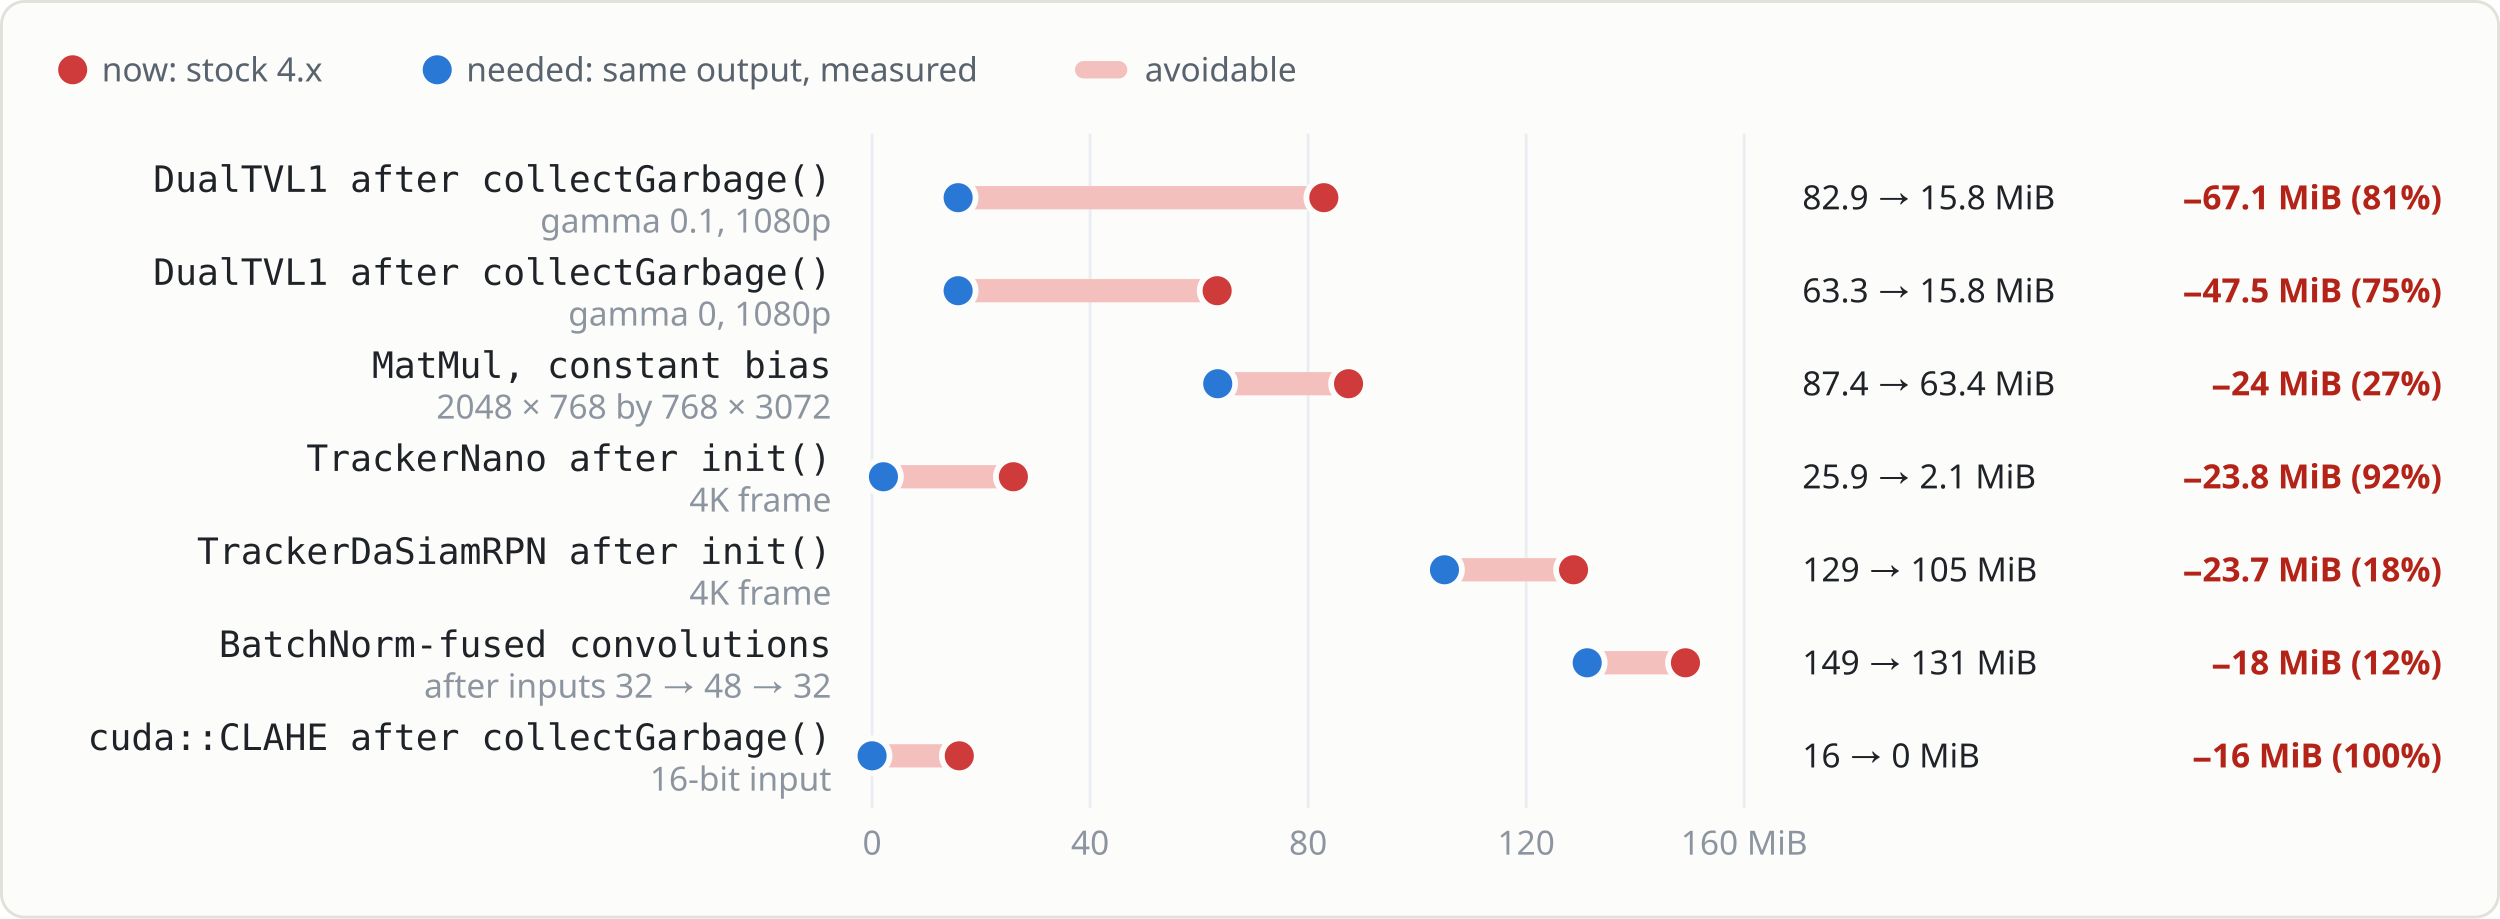
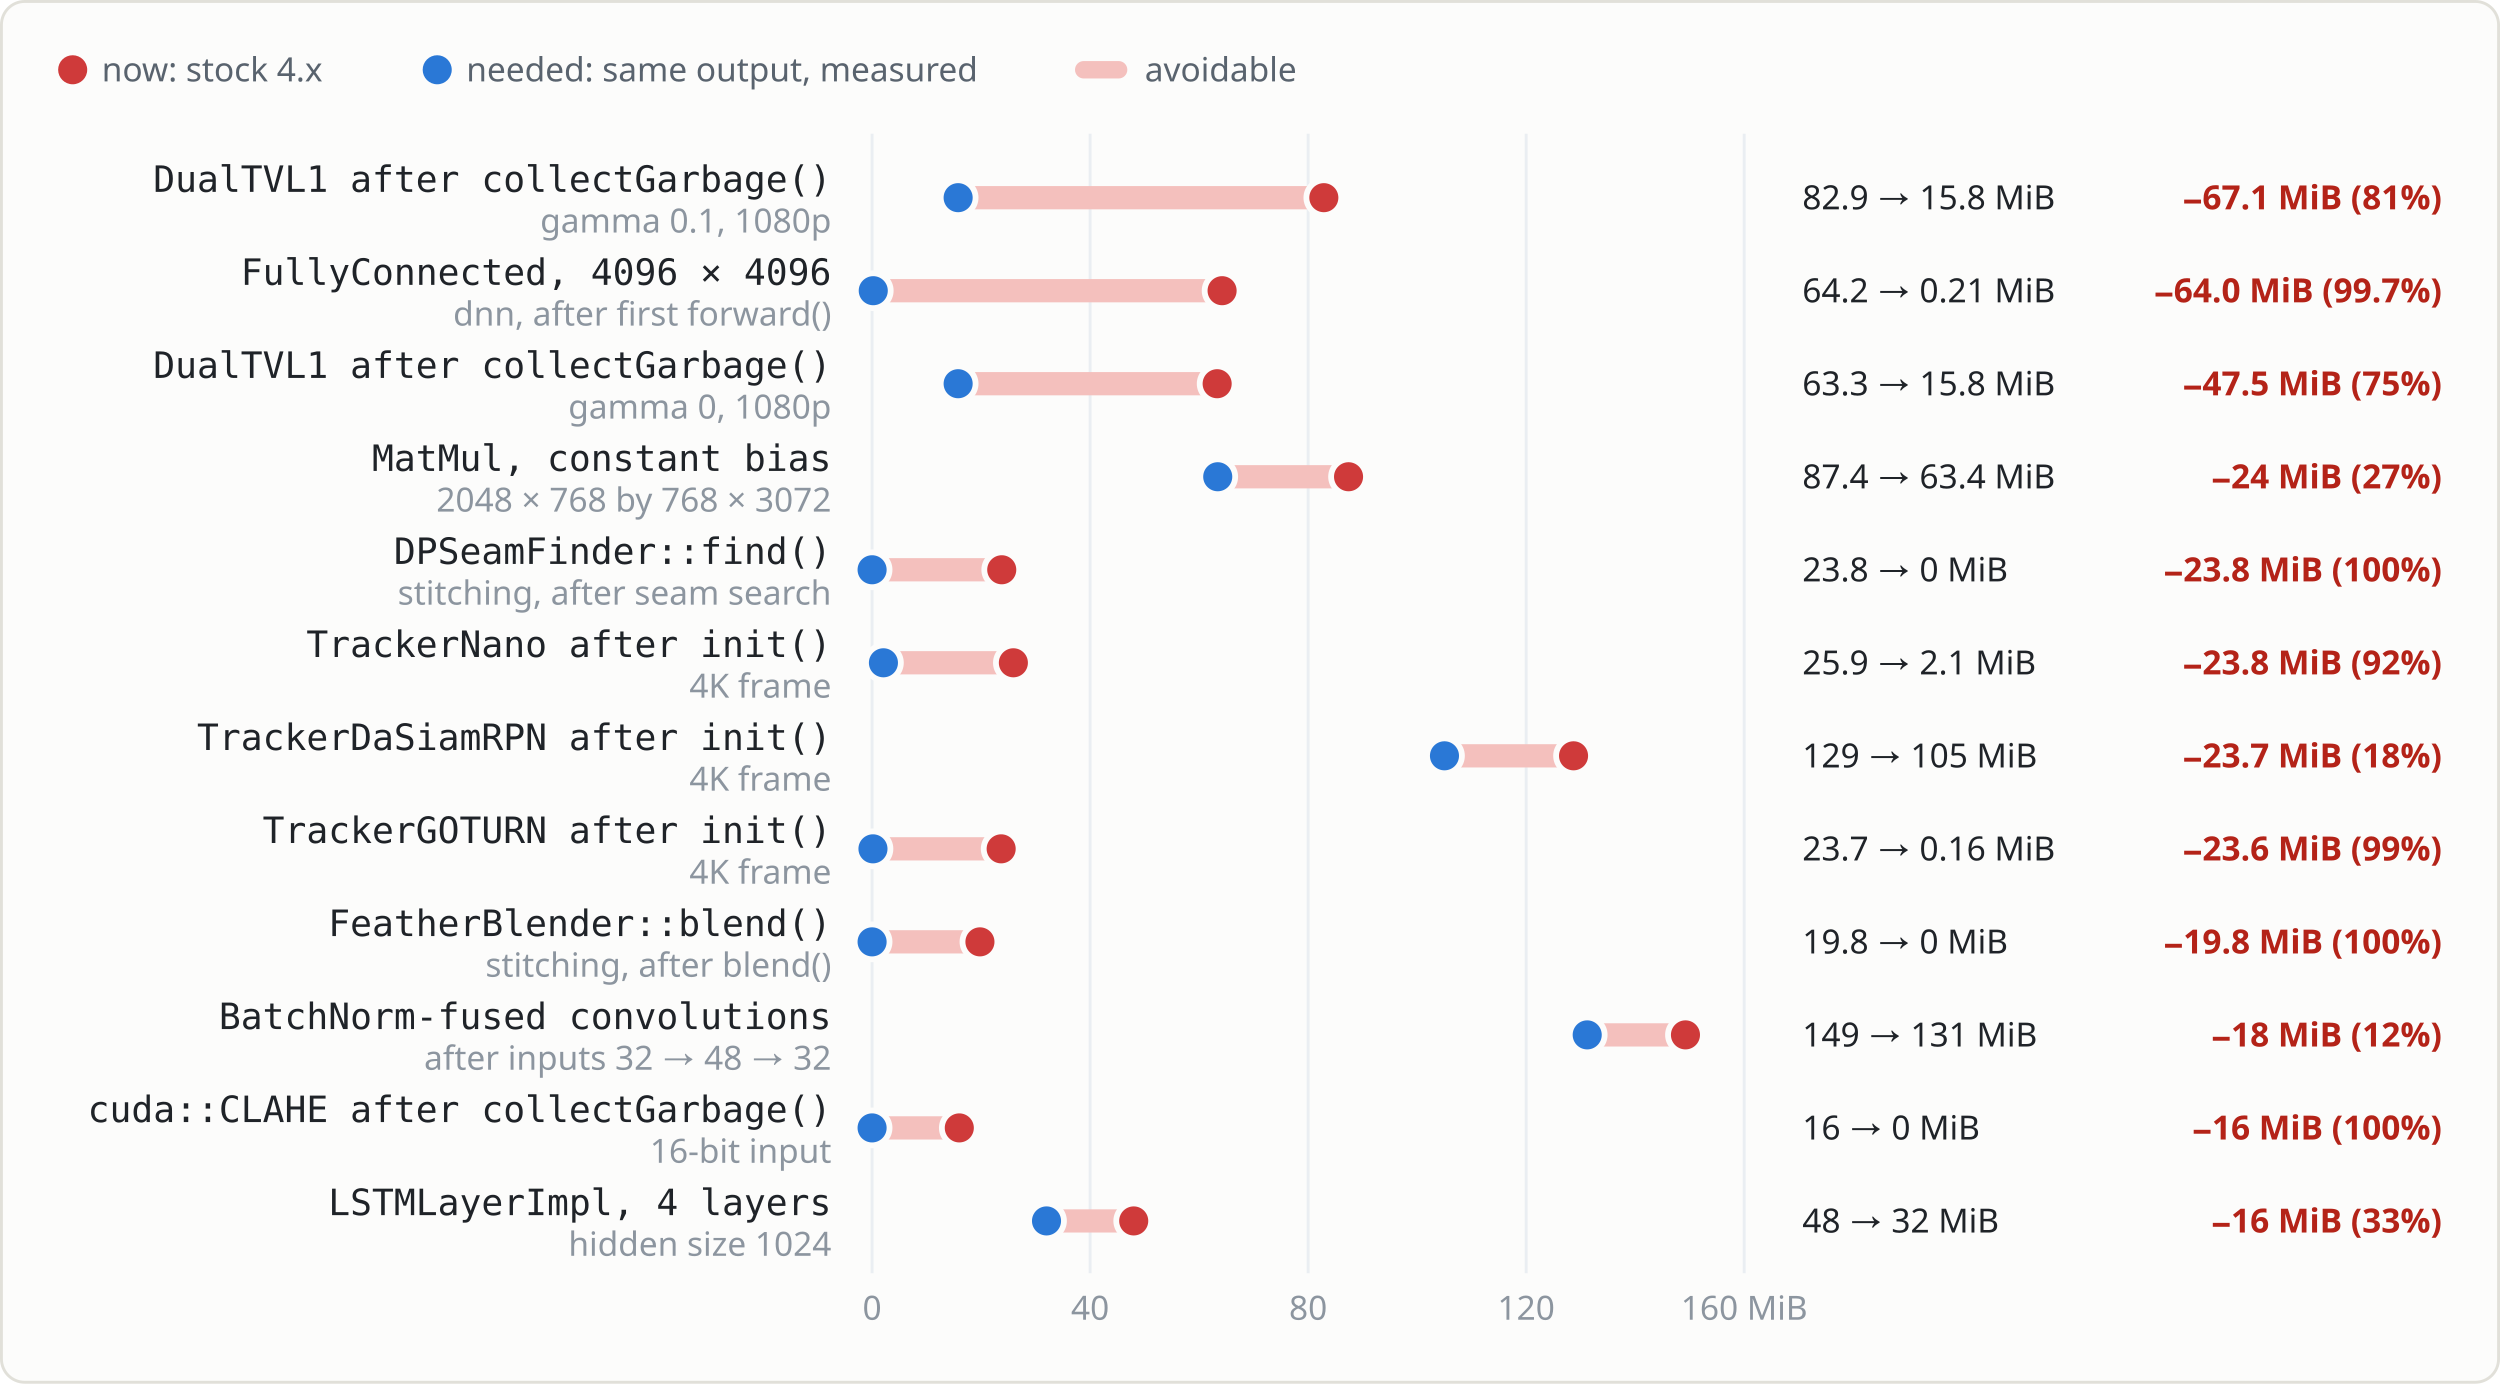
- <svg xmlns="http://www.w3.org/2000/svg" width="860" height="316" viewBox="0 0 860 316" role="img">
+ <svg xmlns="http://www.w3.org/2000/svg" width="860" height="476" viewBox="0 0 860 476" role="img">
  <style>.bg{fill:#fcfcfb;stroke:#e1e0d9}.ink{fill:#1f2328}.ink2{fill:#59636e}.muted{fill:#8c959f}.grid{stroke:#eaeef2}.axis{stroke:#d1d9e0}.need{fill:#2a78d6;stroke:#fcfcfb}.now{fill:#cf3a3a;stroke:#fcfcfb}.gap{stroke:#f4c0bd}.gapt{fill:#b42318}.sw-need{fill:#2a78d6}.sw-now{fill:#cf3a3a}.sw-gap{fill:#f4c0bd}@media (prefers-color-scheme: dark){.bg{fill:#151b23;stroke:#30363d}.ink{fill:#e6edf3}.ink2{fill:#9198a1}.muted{fill:#7d8590}.grid{stroke:#262c36}.axis{stroke:#3d444d}.need{fill:#4493f8;stroke:#151b23}.now{fill:#f05d5d;stroke:#151b23}.gap{stroke:#5c2a2a}.gapt{fill:#ff8a80}.sw-need{fill:#4493f8}.sw-now{fill:#f05d5d}.sw-gap{fill:#5c2a2a}}text{font-family:-apple-system, BlinkMacSystemFont, "Segoe UI", "Noto Sans", Helvetica, Arial, sans-serif;font-size:13px}.mono{font-family:ui-monospace, SFMono-Regular, "SF Mono", Menlo, Consolas, monospace;font-size:12.5px}.small{font-size:11.5px}.b{font-weight:600}.title{font-size:14px;font-weight:600}</style>
-   <rect class="bg" x="0.5" y="0.5" width="859" height="315" rx="8" />
+   <rect class="bg" x="0.5" y="0.5" width="859" height="475" rx="8" />
  <circle class="sw-now" cx="25" cy="24" r="5" />
  <text class="ink2 small" x="35.0" y="28.0" text-anchor="start">now: stock 4.x</text>
  <circle class="sw-need" cx="150.4" cy="24" r="5" />
  <text class="ink2 small" x="160.4" y="28.0" text-anchor="start">needed: same output, measured</text>
  <rect class="sw-gap" x="369.8" y="21" width="18" height="6" rx="3" />
  <text class="ink2 small" x="393.8" y="28.0" text-anchor="start">avoidable</text>
-   <line class="grid" x1="300.0" y1="46" x2="300.0" y2="278" stroke-width="1" />
-   <text class="muted small" x="300.0" y="294.0" text-anchor="middle">0</text>
-   <line class="grid" x1="375.0" y1="46" x2="375.0" y2="278" stroke-width="1" />
-   <text class="muted small" x="375.0" y="294.0" text-anchor="middle">40</text>
-   <line class="grid" x1="450.0" y1="46" x2="450.0" y2="278" stroke-width="1" />
-   <text class="muted small" x="450.0" y="294.0" text-anchor="middle">80</text>
-   <line class="grid" x1="525.0" y1="46" x2="525.0" y2="278" stroke-width="1" />
-   <text class="muted small" x="525.0" y="294.0" text-anchor="middle">120</text>
-   <line class="grid" x1="600.0" y1="46" x2="600.0" y2="278" stroke-width="1" />
-   <text class="muted small" x="600.0" y="294.0" text-anchor="middle">160 MiB</text>
+   <line class="grid" x1="300.0" y1="46" x2="300.0" y2="438" stroke-width="1" />
+   <text class="muted small" x="300.0" y="454.0" text-anchor="middle">0</text>
+   <line class="grid" x1="375.0" y1="46" x2="375.0" y2="438" stroke-width="1" />
+   <text class="muted small" x="375.0" y="454.0" text-anchor="middle">40</text>
+   <line class="grid" x1="450.0" y1="46" x2="450.0" y2="438" stroke-width="1" />
+   <text class="muted small" x="450.0" y="454.0" text-anchor="middle">80</text>
+   <line class="grid" x1="525.0" y1="46" x2="525.0" y2="438" stroke-width="1" />
+   <text class="muted small" x="525.0" y="454.0" text-anchor="middle">120</text>
+   <line class="grid" x1="600.0" y1="46" x2="600.0" y2="438" stroke-width="1" />
+   <text class="muted small" x="600.0" y="454.0" text-anchor="middle">160 MiB</text>
  <text class="mono ink" x="286.0" y="66.0" text-anchor="end">DualTVL1 after collectGarbage()</text>
  <text class="muted small" x="286.0" y="80.0" text-anchor="end">gamma 0.1, 1080p</text>
  <line class="gap" x1="329.6" y1="68.0" x2="455.4" y2="68.0" stroke-width="8" stroke-linecap="round" />
  <circle class="need" cx="329.6" cy="68.0" r="6" stroke-width="2" />
  <circle class="now" cx="455.4" cy="68.0" r="6" stroke-width="2" />
  <text class="ink small" x="620.0" y="72.0" text-anchor="start">82.9 → 15.8 MiB</text>
  <text class="gapt small b" x="840.0" y="72.0" text-anchor="end">−67.1 MiB (81%)</text>
-   <text class="mono ink" x="286.0" y="98.0" text-anchor="end">DualTVL1 after collectGarbage()</text>
-   <text class="muted small" x="286.0" y="112.0" text-anchor="end">gamma 0, 1080p</text>
-   <line class="gap" x1="329.6" y1="100.0" x2="418.7" y2="100.0" stroke-width="8" stroke-linecap="round" />
-   <circle class="need" cx="329.6" cy="100.0" r="6" stroke-width="2" />
-   <circle class="now" cx="418.7" cy="100.0" r="6" stroke-width="2" />
-   <text class="ink small" x="620.0" y="104.0" text-anchor="start">63.3 → 15.8 MiB</text>
-   <text class="gapt small b" x="840.0" y="104.0" text-anchor="end">−47.5 MiB (75%)</text>
-   <text class="mono ink" x="286.0" y="130.0" text-anchor="end">MatMul, constant bias</text>
-   <text class="muted small" x="286.0" y="144.0" text-anchor="end">2048 × 768 by 768 × 3072</text>
-   <line class="gap" x1="418.9" y1="132.0" x2="463.9" y2="132.0" stroke-width="8" stroke-linecap="round" />
-   <circle class="need" cx="418.9" cy="132.0" r="6" stroke-width="2" />
-   <circle class="now" cx="463.9" cy="132.0" r="6" stroke-width="2" />
-   <text class="ink small" x="620.0" y="136.0" text-anchor="start">87.4 → 63.4 MiB</text>
-   <text class="gapt small b" x="840.0" y="136.0" text-anchor="end">−24 MiB (27%)</text>
-   <text class="mono ink" x="286.0" y="162.0" text-anchor="end">TrackerNano after init()</text>
-   <text class="muted small" x="286.0" y="176.0" text-anchor="end">4K frame</text>
-   <line class="gap" x1="303.9" y1="164.0" x2="348.6" y2="164.0" stroke-width="8" stroke-linecap="round" />
-   <circle class="need" cx="303.9" cy="164.0" r="6" stroke-width="2" />
-   <circle class="now" cx="348.6" cy="164.0" r="6" stroke-width="2" />
-   <text class="ink small" x="620.0" y="168.0" text-anchor="start">25.9 → 2.1 MiB</text>
-   <text class="gapt small b" x="840.0" y="168.0" text-anchor="end">−23.8 MiB (92%)</text>
-   <text class="mono ink" x="286.0" y="194.0" text-anchor="end">TrackerDaSiamRPN after init()</text>
-   <text class="muted small" x="286.0" y="208.0" text-anchor="end">4K frame</text>
-   <line class="gap" x1="496.9" y1="196.0" x2="541.3" y2="196.0" stroke-width="8" stroke-linecap="round" />
-   <circle class="need" cx="496.9" cy="196.0" r="6" stroke-width="2" />
-   <circle class="now" cx="541.3" cy="196.0" r="6" stroke-width="2" />
-   <text class="ink small" x="620.0" y="200.0" text-anchor="start">129 → 105 MiB</text>
-   <text class="gapt small b" x="840.0" y="200.0" text-anchor="end">−23.7 MiB (18%)</text>
-   <text class="mono ink" x="286.0" y="226.0" text-anchor="end">BatchNorm-fused convolutions</text>
-   <text class="muted small" x="286.0" y="240.0" text-anchor="end">after inputs 32 → 48 → 32</text>
-   <line class="gap" x1="546.0" y1="228.0" x2="579.8" y2="228.0" stroke-width="8" stroke-linecap="round" />
-   <circle class="need" cx="546.0" cy="228.0" r="6" stroke-width="2" />
-   <circle class="now" cx="579.8" cy="228.0" r="6" stroke-width="2" />
-   <text class="ink small" x="620.0" y="232.0" text-anchor="start">149 → 131 MiB</text>
-   <text class="gapt small b" x="840.0" y="232.0" text-anchor="end">−18 MiB (12%)</text>
-   <text class="mono ink" x="286.0" y="258.0" text-anchor="end">cuda::CLAHE after collectGarbage()</text>
-   <text class="muted small" x="286.0" y="272.0" text-anchor="end">16-bit input</text>
-   <line class="gap" x1="300.0" y1="260.0" x2="330.0" y2="260.0" stroke-width="8" stroke-linecap="round" />
-   <circle class="need" cx="300.0" cy="260.0" r="6" stroke-width="2" />
-   <circle class="now" cx="330.0" cy="260.0" r="6" stroke-width="2" />
-   <text class="ink small" x="620.0" y="264.0" text-anchor="start">16 → 0 MiB</text>
-   <text class="gapt small b" x="840.0" y="264.0" text-anchor="end">−16 MiB (100%)</text>
+   <text class="mono ink" x="286.0" y="98.0" text-anchor="end">FullyConnected, 4096 × 4096</text>
+   <text class="muted small" x="286.0" y="112.0" text-anchor="end">dnn, after first forward()</text>
+   <line class="gap" x1="300.4" y1="100.0" x2="420.4" y2="100.0" stroke-width="8" stroke-linecap="round" />
+   <circle class="need" cx="300.4" cy="100.0" r="6" stroke-width="2" />
+   <circle class="now" cx="420.4" cy="100.0" r="6" stroke-width="2" />
+   <text class="ink small" x="620.0" y="104.0" text-anchor="start">64.2 → 0.21 MiB</text>
+   <text class="gapt small b" x="840.0" y="104.0" text-anchor="end">−64.0 MiB (99.7%)</text>
+   <text class="mono ink" x="286.0" y="130.0" text-anchor="end">DualTVL1 after collectGarbage()</text>
+   <text class="muted small" x="286.0" y="144.0" text-anchor="end">gamma 0, 1080p</text>
+   <line class="gap" x1="329.6" y1="132.0" x2="418.7" y2="132.0" stroke-width="8" stroke-linecap="round" />
+   <circle class="need" cx="329.6" cy="132.0" r="6" stroke-width="2" />
+   <circle class="now" cx="418.7" cy="132.0" r="6" stroke-width="2" />
+   <text class="ink small" x="620.0" y="136.0" text-anchor="start">63.3 → 15.8 MiB</text>
+   <text class="gapt small b" x="840.0" y="136.0" text-anchor="end">−47.5 MiB (75%)</text>
+   <text class="mono ink" x="286.0" y="162.0" text-anchor="end">MatMul, constant bias</text>
+   <text class="muted small" x="286.0" y="176.0" text-anchor="end">2048 × 768 by 768 × 3072</text>
+   <line class="gap" x1="418.9" y1="164.0" x2="463.9" y2="164.0" stroke-width="8" stroke-linecap="round" />
+   <circle class="need" cx="418.9" cy="164.0" r="6" stroke-width="2" />
+   <circle class="now" cx="463.9" cy="164.0" r="6" stroke-width="2" />
+   <text class="ink small" x="620.0" y="168.0" text-anchor="start">87.4 → 63.4 MiB</text>
+   <text class="gapt small b" x="840.0" y="168.0" text-anchor="end">−24 MiB (27%)</text>
+   <text class="mono ink" x="286.0" y="194.0" text-anchor="end">DPSeamFinder::find()</text>
+   <text class="muted small" x="286.0" y="208.0" text-anchor="end">stitching, after seam search</text>
+   <line class="gap" x1="300.0" y1="196.0" x2="344.6" y2="196.0" stroke-width="8" stroke-linecap="round" />
+   <circle class="need" cx="300.0" cy="196.0" r="6" stroke-width="2" />
+   <circle class="now" cx="344.6" cy="196.0" r="6" stroke-width="2" />
+   <text class="ink small" x="620.0" y="200.0" text-anchor="start">23.8 → 0 MiB</text>
+   <text class="gapt small b" x="840.0" y="200.0" text-anchor="end">−23.8 MiB (100%)</text>
+   <text class="mono ink" x="286.0" y="226.0" text-anchor="end">TrackerNano after init()</text>
+   <text class="muted small" x="286.0" y="240.0" text-anchor="end">4K frame</text>
+   <line class="gap" x1="303.9" y1="228.0" x2="348.6" y2="228.0" stroke-width="8" stroke-linecap="round" />
+   <circle class="need" cx="303.9" cy="228.0" r="6" stroke-width="2" />
+   <circle class="now" cx="348.6" cy="228.0" r="6" stroke-width="2" />
+   <text class="ink small" x="620.0" y="232.0" text-anchor="start">25.9 → 2.1 MiB</text>
+   <text class="gapt small b" x="840.0" y="232.0" text-anchor="end">−23.8 MiB (92%)</text>
+   <text class="mono ink" x="286.0" y="258.0" text-anchor="end">TrackerDaSiamRPN after init()</text>
+   <text class="muted small" x="286.0" y="272.0" text-anchor="end">4K frame</text>
+   <line class="gap" x1="496.9" y1="260.0" x2="541.3" y2="260.0" stroke-width="8" stroke-linecap="round" />
+   <circle class="need" cx="496.9" cy="260.0" r="6" stroke-width="2" />
+   <circle class="now" cx="541.3" cy="260.0" r="6" stroke-width="2" />
+   <text class="ink small" x="620.0" y="264.0" text-anchor="start">129 → 105 MiB</text>
+   <text class="gapt small b" x="840.0" y="264.0" text-anchor="end">−23.7 MiB (18%)</text>
+   <text class="mono ink" x="286.0" y="290.0" text-anchor="end">TrackerGOTURN after init()</text>
+   <text class="muted small" x="286.0" y="304.0" text-anchor="end">4K frame</text>
+   <line class="gap" x1="300.3" y1="292.0" x2="344.4" y2="292.0" stroke-width="8" stroke-linecap="round" />
+   <circle class="need" cx="300.3" cy="292.0" r="6" stroke-width="2" />
+   <circle class="now" cx="344.4" cy="292.0" r="6" stroke-width="2" />
+   <text class="ink small" x="620.0" y="296.0" text-anchor="start">23.7 → 0.16 MiB</text>
+   <text class="gapt small b" x="840.0" y="296.0" text-anchor="end">−23.6 MiB (99%)</text>
+   <text class="mono ink" x="286.0" y="322.0" text-anchor="end">FeatherBlender::blend()</text>
+   <text class="muted small" x="286.0" y="336.0" text-anchor="end">stitching, after blend()</text>
+   <line class="gap" x1="300.0" y1="324.0" x2="337.1" y2="324.0" stroke-width="8" stroke-linecap="round" />
+   <circle class="need" cx="300.0" cy="324.0" r="6" stroke-width="2" />
+   <circle class="now" cx="337.1" cy="324.0" r="6" stroke-width="2" />
+   <text class="ink small" x="620.0" y="328.0" text-anchor="start">19.8 → 0 MiB</text>
+   <text class="gapt small b" x="840.0" y="328.0" text-anchor="end">−19.8 MiB (100%)</text>
+   <text class="mono ink" x="286.0" y="354.0" text-anchor="end">BatchNorm-fused convolutions</text>
+   <text class="muted small" x="286.0" y="368.0" text-anchor="end">after inputs 32 → 48 → 32</text>
+   <line class="gap" x1="546.0" y1="356.0" x2="579.8" y2="356.0" stroke-width="8" stroke-linecap="round" />
+   <circle class="need" cx="546.0" cy="356.0" r="6" stroke-width="2" />
+   <circle class="now" cx="579.8" cy="356.0" r="6" stroke-width="2" />
+   <text class="ink small" x="620.0" y="360.0" text-anchor="start">149 → 131 MiB</text>
+   <text class="gapt small b" x="840.0" y="360.0" text-anchor="end">−18 MiB (12%)</text>
+   <text class="mono ink" x="286.0" y="386.0" text-anchor="end">cuda::CLAHE after collectGarbage()</text>
+   <text class="muted small" x="286.0" y="400.0" text-anchor="end">16-bit input</text>
+   <line class="gap" x1="300.0" y1="388.0" x2="330.0" y2="388.0" stroke-width="8" stroke-linecap="round" />
+   <circle class="need" cx="300.0" cy="388.0" r="6" stroke-width="2" />
+   <circle class="now" cx="330.0" cy="388.0" r="6" stroke-width="2" />
+   <text class="ink small" x="620.0" y="392.0" text-anchor="start">16 → 0 MiB</text>
+   <text class="gapt small b" x="840.0" y="392.0" text-anchor="end">−16 MiB (100%)</text>
+   <text class="mono ink" x="286.0" y="418.0" text-anchor="end">LSTMLayerImpl, 4 layers</text>
+   <text class="muted small" x="286.0" y="432.0" text-anchor="end">hidden size 1024</text>
+   <line class="gap" x1="360.0" y1="420.0" x2="390.0" y2="420.0" stroke-width="8" stroke-linecap="round" />
+   <circle class="need" cx="360.0" cy="420.0" r="6" stroke-width="2" />
+   <circle class="now" cx="390.0" cy="420.0" r="6" stroke-width="2" />
+   <text class="ink small" x="620.0" y="424.0" text-anchor="start">48 → 32 MiB</text>
+   <text class="gapt small b" x="840.0" y="424.0" text-anchor="end">−16 MiB (33%)</text>
</svg>
